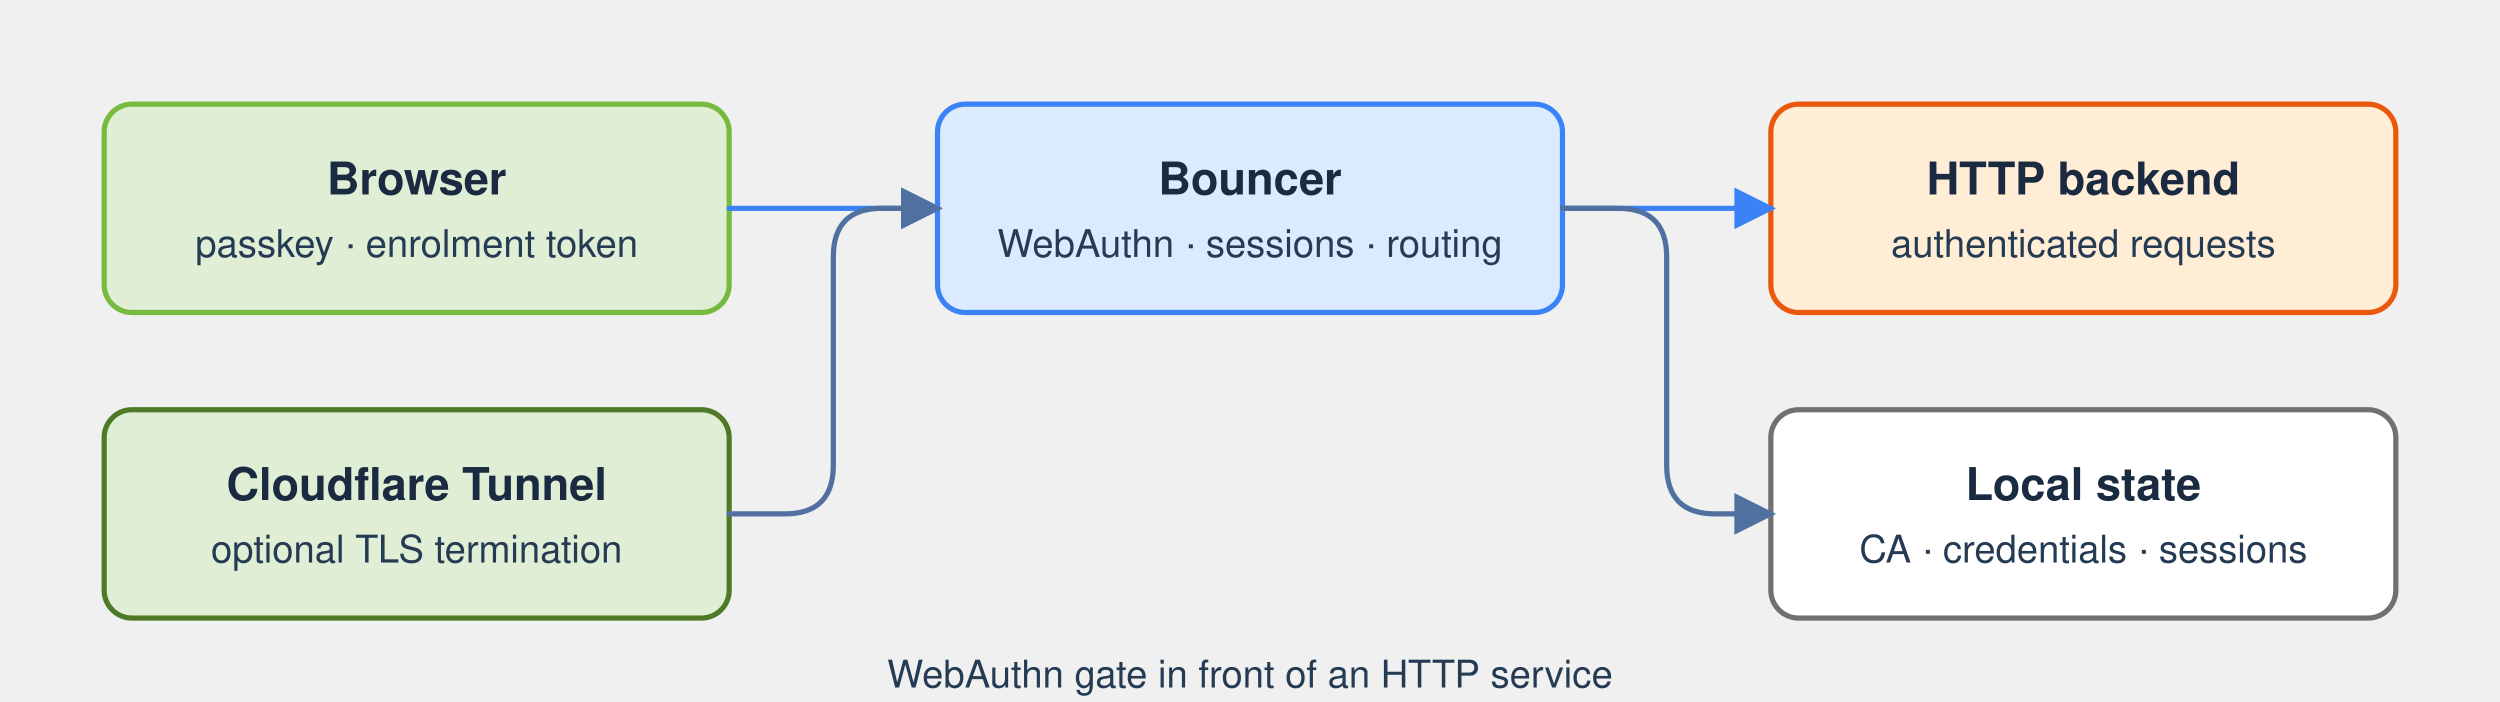
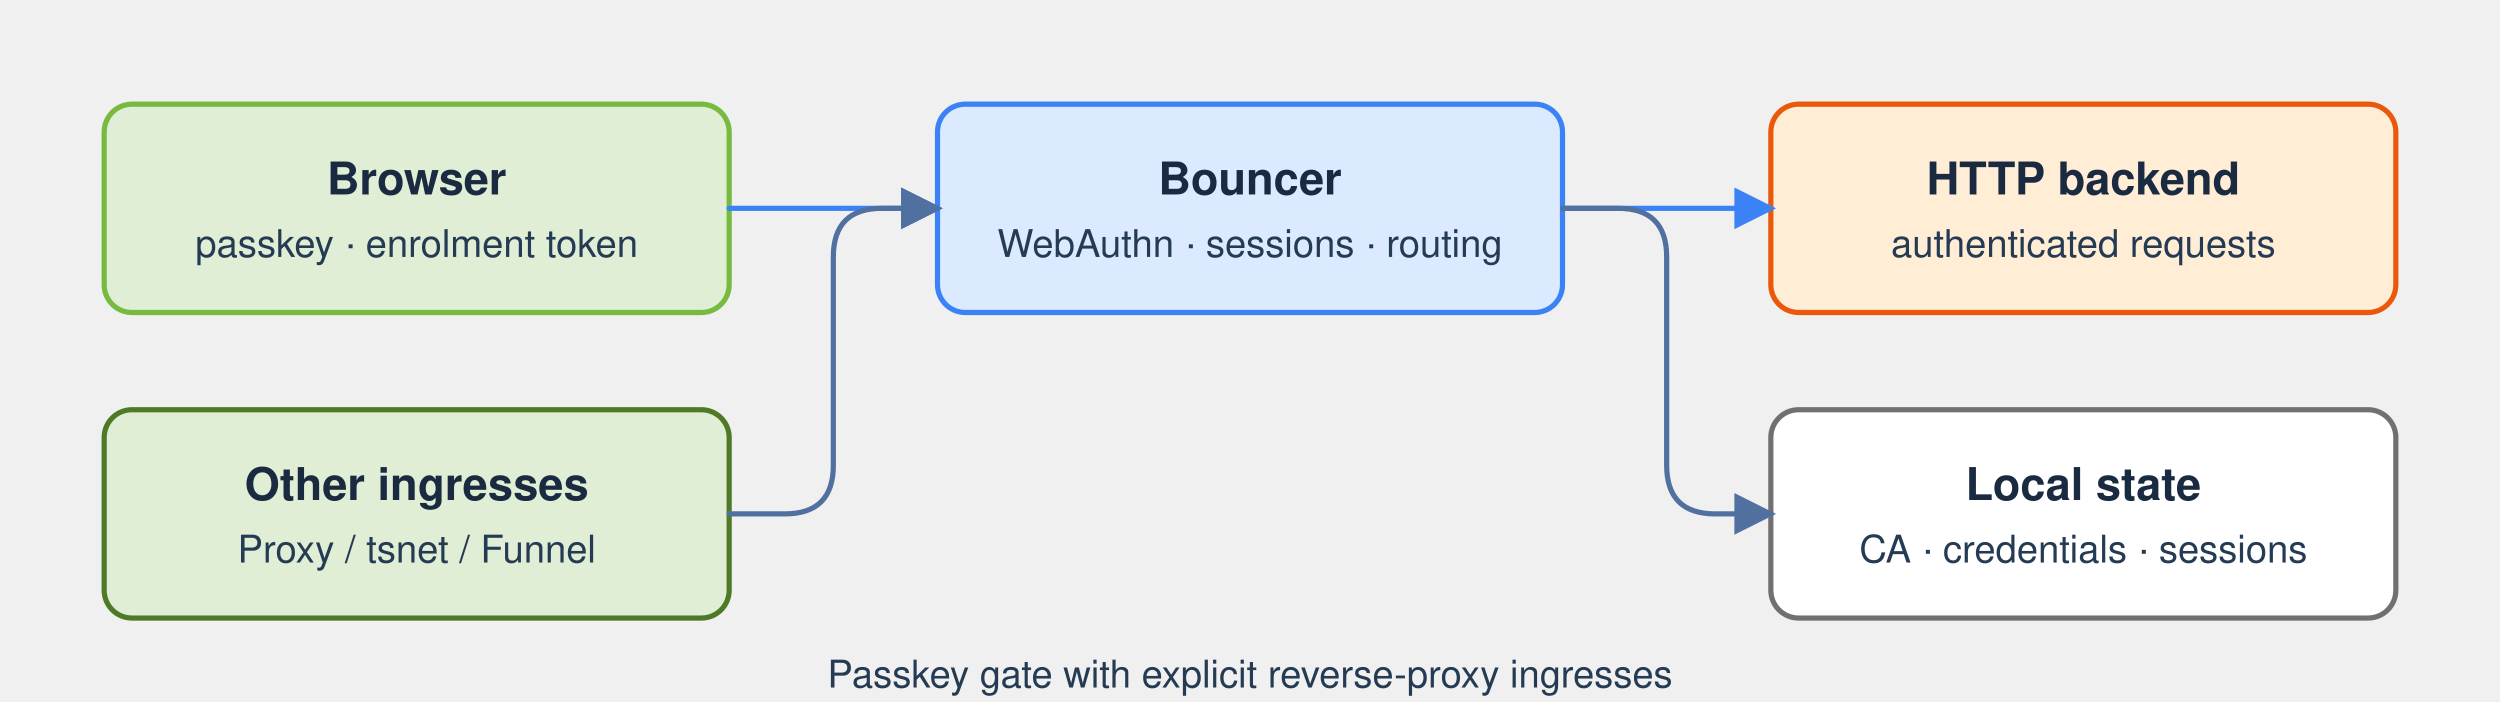
<svg xmlns="http://www.w3.org/2000/svg" viewBox="0 0 720 202">
  <style>
    /* Default: light mode (for rsvg-convert and non-media-query agents) */
    .bg { fill: transparent; }
    .box { fill: #ffffff; stroke: #707070; stroke-width: 1.5; }
    .box-accent { fill: #dbeafe; stroke: #3b82f6; stroke-width: 1.5; }
    .box-green { fill: #74a7ff; stroke: #012f7b; stroke-width: 1.5; }
    .box-warm { fill: #fef3c7; stroke: #d97706; stroke-width: 1.5; }
    .box-purple { fill: #adadad; stroke: #000000; stroke-width: 1.5; }
    .box-teal { fill: #ebebeb; stroke: #474747; stroke-width: 1.5; }
    .box-slate { fill: #a7c6ff; stroke: #0042a9; stroke-width: 1.5; }
    .box-indigo { fill: #dfeed4; stroke: #4e7a27; stroke-width: 1.5; }
    .box-rose { fill: #dfeed4; stroke: #76bb40; stroke-width: 1.5; }
    .box-orange { fill: #ffedd5; stroke: #ea580c; stroke-width: 1.5; }
    .box-cyan { fill: #d9c9fe; stroke: #5e30eb; stroke-width: 1.5; }
    .label { fill: #1a2a40; }
    .sub { fill: #243b53; }
    text { font-family: -apple-system, "Segoe UI", Helvetica, sans-serif; }
    .label { font-size: 13px; font-weight: 600; }
    .sub { font-size: 11px; }
    @media (prefers-color-scheme: dark) {
      .bg { fill: transparent; }
      .box { fill: #1a1e2a; stroke: #505050; }
      .box-accent { fill: #0d1e38; stroke: #2b5cb0; }
      .box-green { fill: #0a1a3a; stroke: #4a80d0; }
      .box-warm { fill: #221a10; stroke: #a06020; }
      .box-purple { fill: #222222; stroke: #666666; }
      .box-teal { fill: #1e1e1e; stroke: #666666; }
      .box-slate { fill: #0d1a38; stroke: #4a7ad0; }
      .box-indigo { fill: #1a2810; stroke: #5a8a30; }
      .box-rose { fill: #1a2810; stroke: #5aaa30; }
      .box-orange { fill: #2a1a08; stroke: #f97316; }
      .box-cyan { fill: #1a1030; stroke: #7040d0; }
      .label { fill: #d0daf0; }
      .sub { fill: #90a8c0; }
    }
  </style>
  <defs>
    <marker id="ah" markerWidth="8" markerHeight="8" refX="7" refY="4" orient="auto">
      <path d="M0,0 L8,4 L0,8z" fill="#5070a0" stroke="none" />
    </marker>
    <marker id="ahs" markerWidth="8" markerHeight="8" refX="7" refY="4" orient="auto">
      <path d="M0,0 L8,4 L0,8z" fill="#3b82f6" stroke="none" />
    </marker>
  </defs>
  <rect width="720" height="202" class="bg" rx="8" />
  <rect x="30" y="30" width="180" height="60" rx="8" class="box-rose" />
  <text x="120" y="56" text-anchor="middle" class="label">Browser</text>
  <text x="120" y="74" text-anchor="middle" class="sub">passkey · enrolment token</text>
  <rect x="30" y="118" width="180" height="60" rx="8" class="box-indigo" />
-   <text x="120" y="144" text-anchor="middle" class="label">Cloudflare Tunnel</text>
-   <text x="120" y="162" text-anchor="middle" class="sub">optional TLS termination</text>
+   <text x="120" y="144" text-anchor="middle" class="label">Other ingresses</text>
+   <text x="120" y="162" text-anchor="middle" class="sub">Proxy / tsnet / Funnel</text>
  <rect x="270" y="30" width="180" height="60" rx="8" class="box-accent" />
  <text x="360" y="56" text-anchor="middle" class="label">Bouncer</text>
  <text x="360" y="74" text-anchor="middle" class="sub">WebAuthn · sessions · routing</text>
  <rect x="510" y="30" width="180" height="60" rx="8" class="box-orange" />
  <text x="600" y="56" text-anchor="middle" class="label">HTTP backend</text>
  <text x="600" y="74" text-anchor="middle" class="sub">authenticated requests</text>
  <rect x="510" y="118" width="180" height="60" rx="8" class="box" />
  <text x="600" y="144" text-anchor="middle" class="label">Local state</text>
  <text x="600" y="162" text-anchor="middle" class="sub">CA · credentials · sessions</text>
  <path d="M210,60 L270,60" fill="none" stroke="#3b82f6" stroke-width="1.5" stroke-linecap="round" marker-end="url(#ahs)" />
  <path d="M450,60 L510,60" fill="none" stroke="#3b82f6" stroke-width="1.5" stroke-linecap="round" marker-end="url(#ahs)" />
  <path d="M450,60 L466,60 Q480,60 480,74 L480,134 Q480,148 494,148 L510,148" fill="none" stroke="#5070a0" stroke-width="1.5" stroke-linecap="round" marker-end="url(#ah)" />
  <path d="M210,148 L226,148 Q240,148 240,134 L240,74 Q240,60 254,60 L270,60" fill="none" stroke="#5070a0" stroke-width="1.5" stroke-linecap="round" marker-end="url(#ah)" />
-   <text x="360" y="198" text-anchor="middle" class="sub">WebAuthn gate in front of an HTTP service</text>
+   <text x="360" y="198" text-anchor="middle" class="sub">Passkey gate with explicit reverse-proxy ingresses</text>
</svg>
